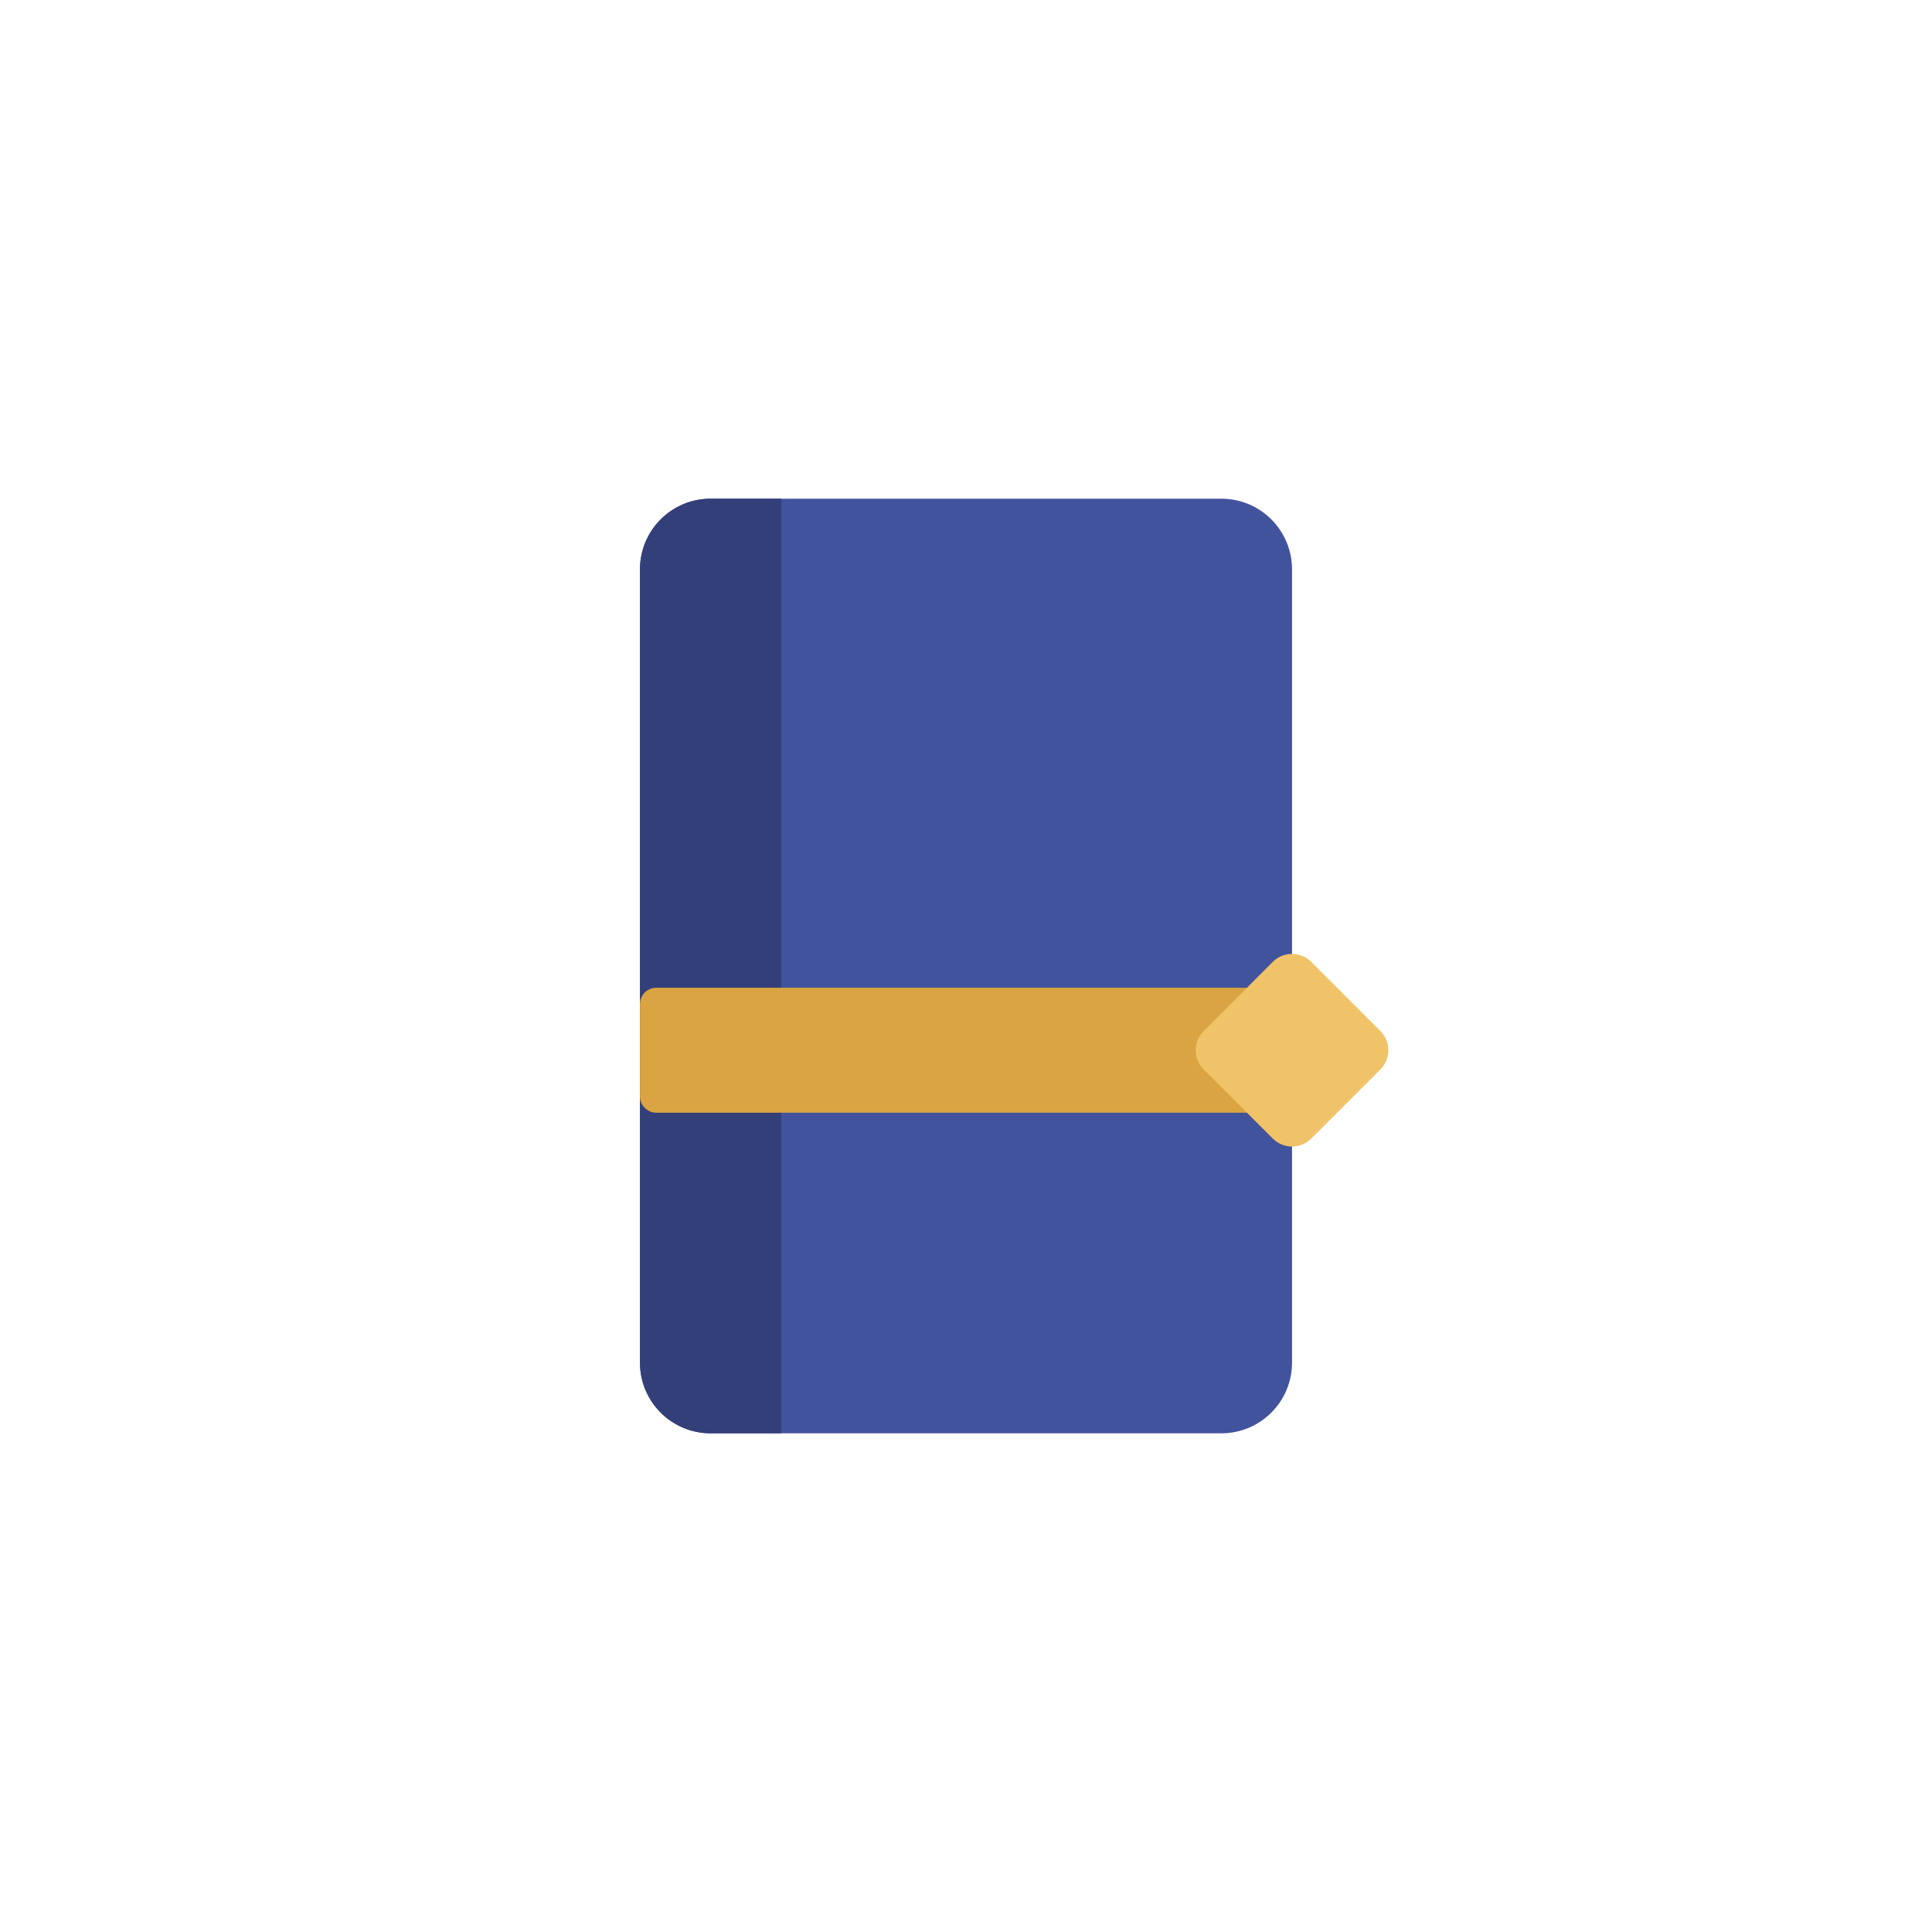
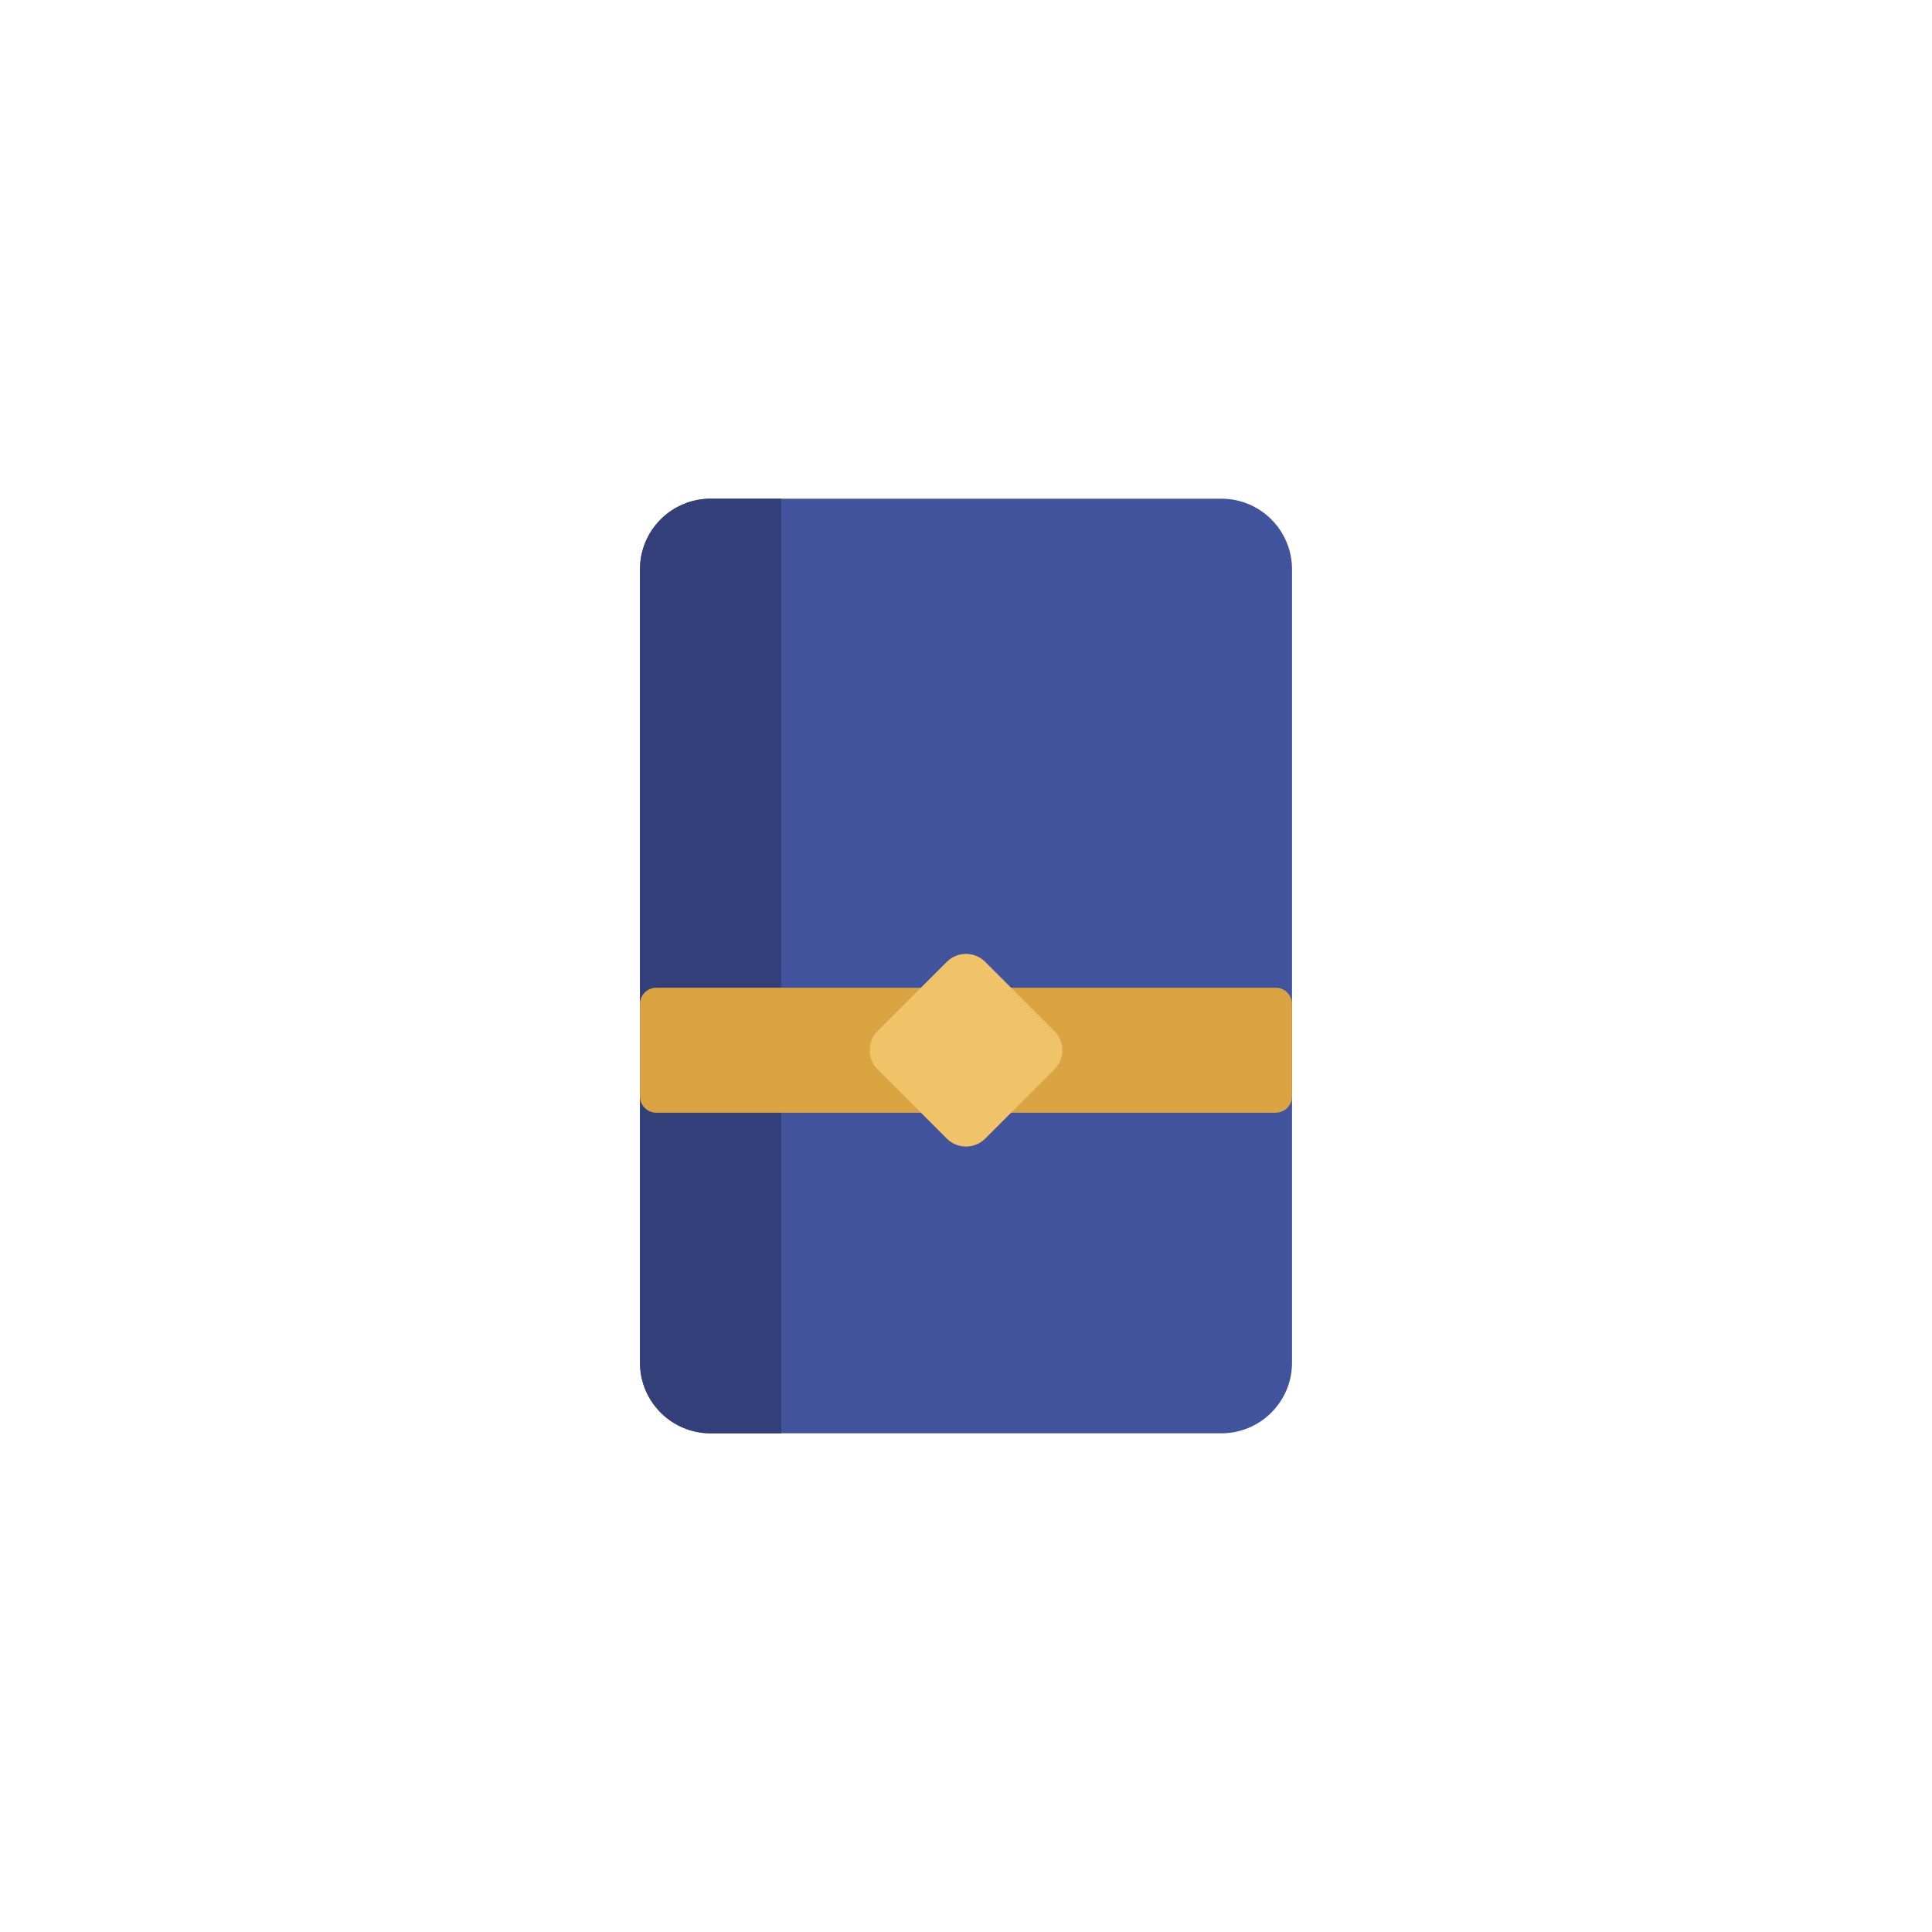
<svg xmlns="http://www.w3.org/2000/svg" viewBox="0 0 512 512" role="img" aria-label="SpellControl mark">
  <g transform="translate(256 256) scale(0.72) translate(-256 -256)">
    <rect x="136" y="84" width="240" height="344" rx="26" fill="#42539e" />
    <path d="M162 84 a26 26 0 0 0 -26 26 v 292 a26 26 0 0 0 26 26 h 26 V 84 Z" fill="#333f78" />
    <rect x="136" y="264" width="240" height="46" rx="6" fill="#d9a441" />
-     <rect x="348" y="259" width="56" height="56" rx="10" transform="rotate(45 376 287)" fill="#f0c368" />
+     <rect x="228" y="259" width="56" height="56" rx="10" transform="rotate(45 256 287)" fill="#f0c368" />
  </g>
</svg>
